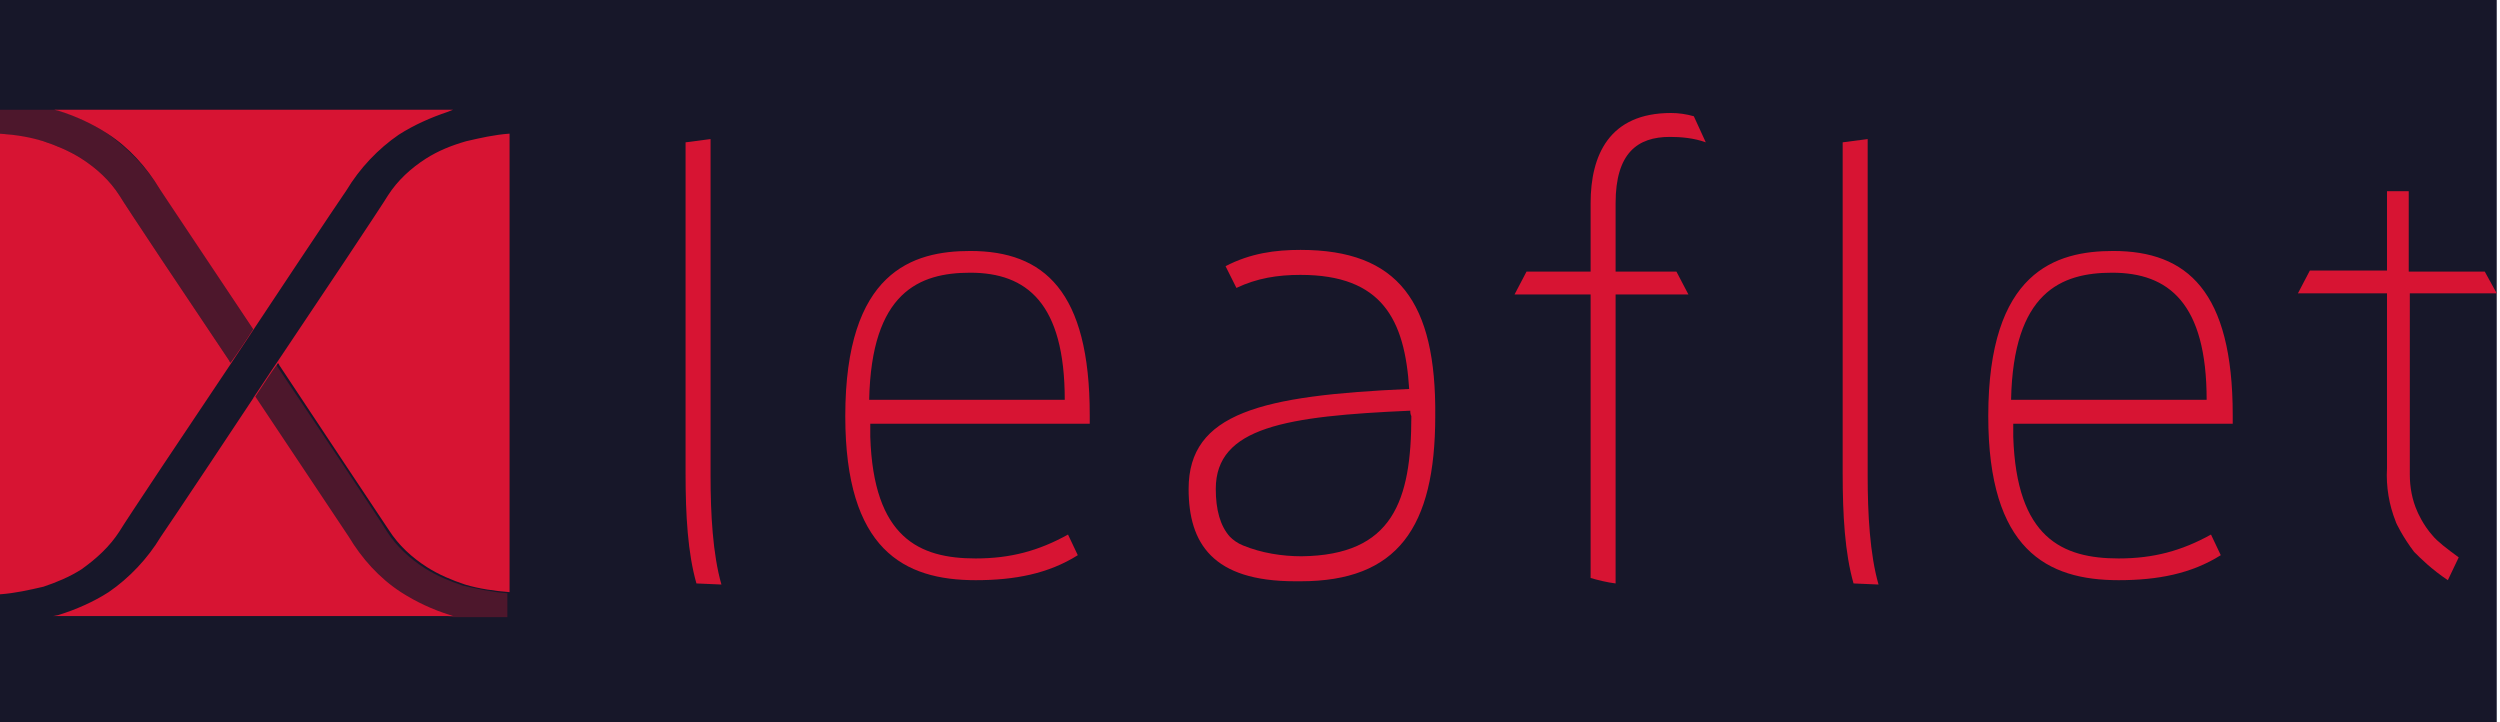
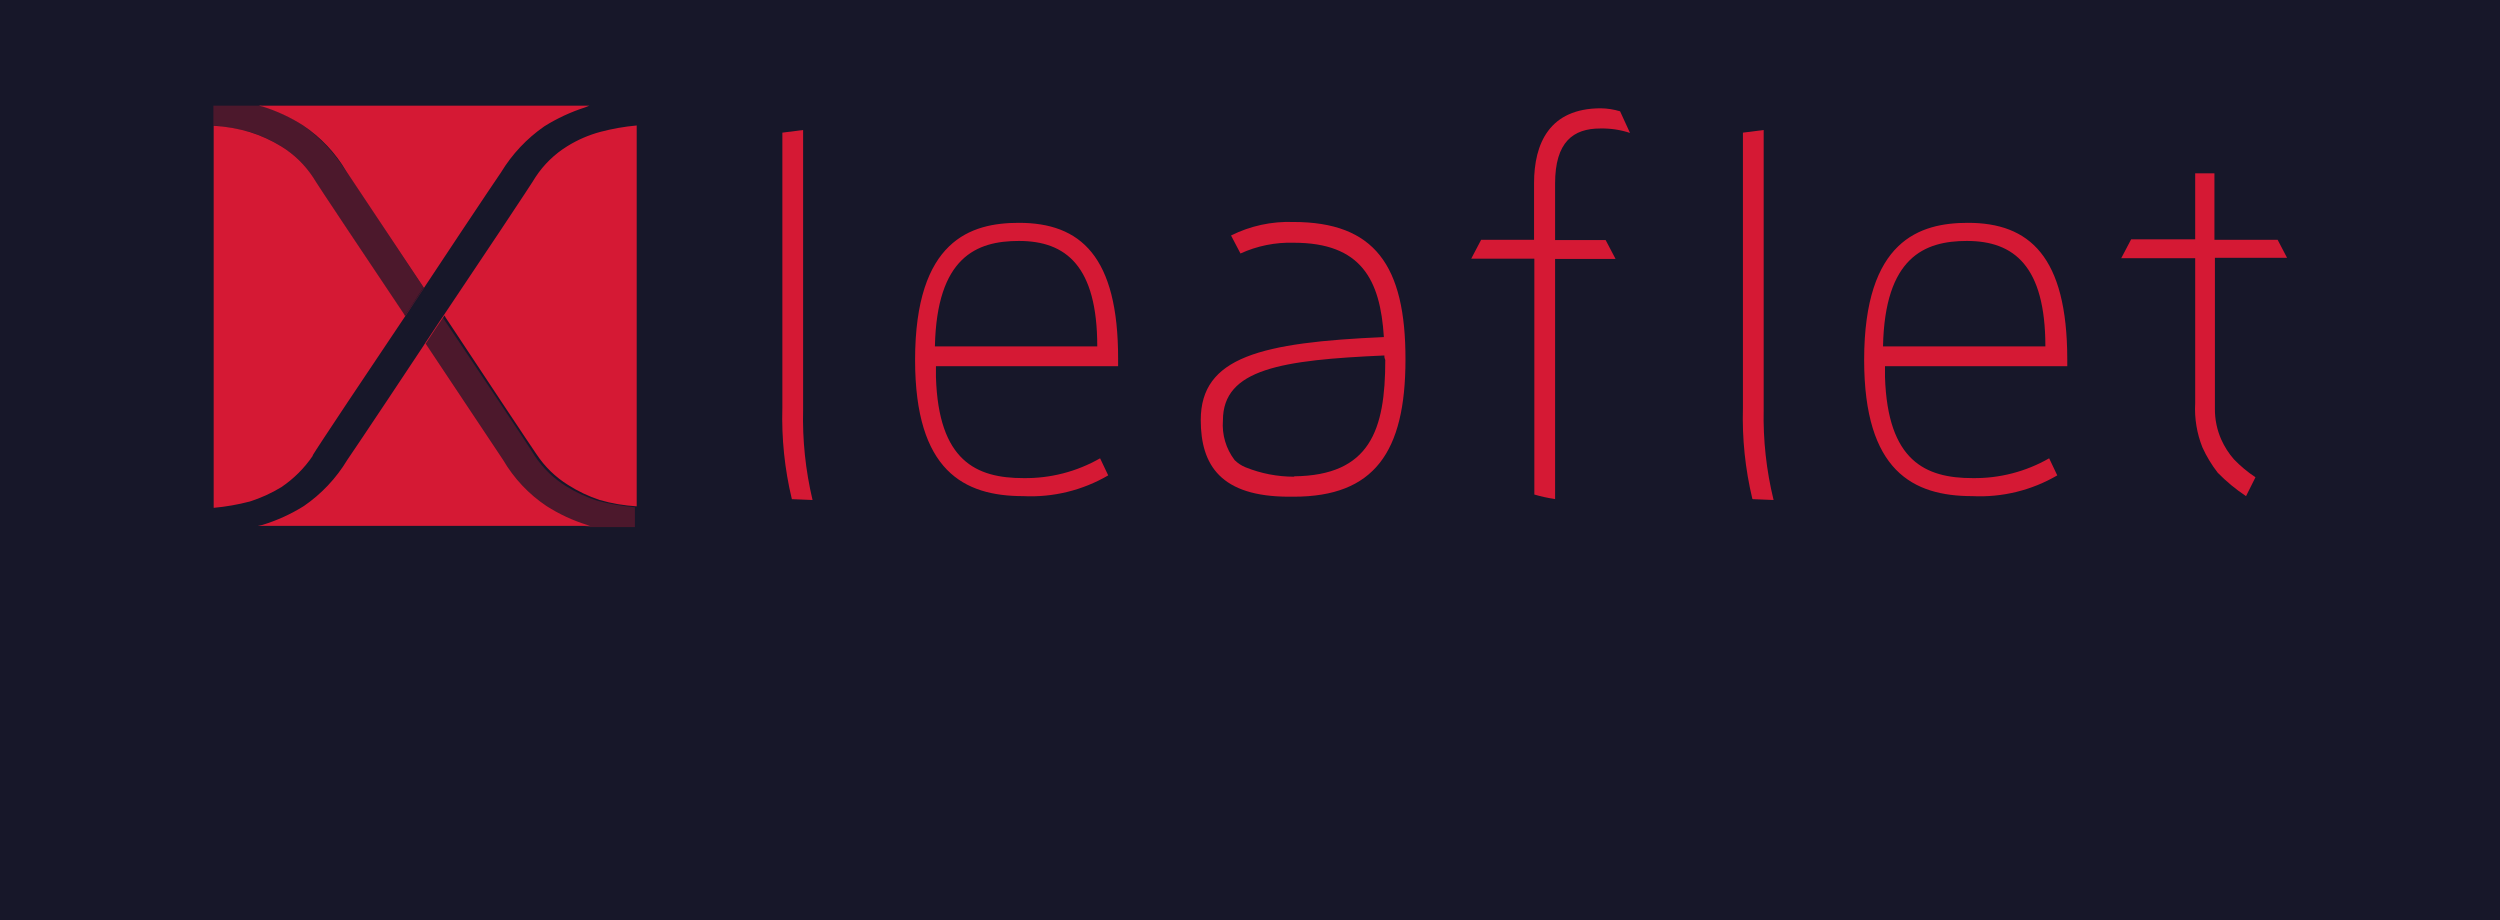
- <svg xmlns="http://www.w3.org/2000/svg" version="1.1" id="Calque_1" x="0px" y="0px" viewBox="0 0 230.1 66.4" style="enable-background:new 0 0 230.1 66.4;" xml:space="preserve">
-   <style type="text/css">
- 	.st0{fill:#171729;}
- 	.st1{fill:#D71433;}
- 	.st2{opacity:0.28;fill:#D71433;enable-background:new    ;}
- </style>
-   <rect y="-0.2" class="st0" width="229.8" height="66.8" />
-   <g id="Calque_2_1_">
-     <g id="Calque_1-2">
-       <path class="st1" d="M39.2,14.6c-1.4,0.9-2.6,2-3.5,3.4c-0.4,0.7-6.6,10-10.1,15.2c-2.9,4.4-10.3,15.5-10.8,16.2    c-1.2,2-2.9,3.8-4.8,5.1c-1.4,0.9-3,1.6-4.6,2.1l-0.5,0.1h36.8l-0.3-0.1c-1.6-0.5-3.1-1.2-4.5-2.1c-2-1.3-3.6-3.1-4.8-5.1    c-0.4-0.6-5.2-7.8-8.6-12.9c0.8-1.2,1.5-2.3,2.1-3.1c0,0.1,0.1,0.1,0.1,0.2c3.5,5.3,9.7,14.6,10.1,15.2c0.9,1.4,2.1,2.5,3.5,3.4    c1.1,0.7,2.3,1.2,3.5,1.6c1.3,0.4,2.8,0.6,4.1,0.7l0,0l0,0V12.3c-1.4,0.1-2.7,0.4-4,0.7C41.5,13.4,40.3,13.9,39.2,14.6z M11,48.9    c0.4-0.7,6.6-10,10.1-15.2c2.9-4.4,10.3-15.5,10.8-16.2c1.2-2,2.9-3.8,4.8-5.1c1.4-0.9,3-1.6,4.5-2.1l0.5-0.2H5l0.4,0.1    c1.6,0.5,3.1,1.2,4.5,2.1c2,1.3,3.6,3.1,4.8,5.1c0.4,0.6,5.2,7.8,8.6,12.9c-0.8,1.2-1.5,2.3-2.1,3.1c0-0.1-0.1-0.1-0.1-0.2    C17.6,28,11.4,18.7,11,18c-0.9-1.4-2.1-2.5-3.5-3.4C6.4,13.9,5.2,13.4,4,13c-1.3-0.4-2.6-0.6-4-0.7v42.4c1.4-0.1,2.7-0.4,4-0.7    c1.2-0.4,2.4-0.9,3.5-1.6C8.9,51.4,10.1,50.3,11,48.9z" />
-       <path class="st2" d="M25.4,33.5c-0.6,0.8-1.3,2-2.1,3.1c3.4,5.1,8.1,12.3,8.6,12.9c1.2,2,2.9,3.8,4.8,5.1c1.4,0.9,3,1.6,4.5,2.1    l0.5,0.1h5v-2.2c-1.4-0.1-2.8-0.4-4.1-0.7c-1.2-0.4-2.4-0.9-3.5-1.6c-1.4-0.9-2.6-2-3.5-3.4c-0.4-0.7-6.6-10-10.1-15.2l0,0    C25.5,33.6,25.5,33.5,25.4,33.5 M5.2,10.1H0v2.2c1.4,0.1,2.7,0.4,4,0.7c1.2,0.4,2.4,0.9,3.5,1.6c1.4,0.9,2.6,2,3.5,3.4    c0.4,0.7,6.6,10,10.1,15.2l0,0c0,0.1,0.1,0.1,0.1,0.2c0.6-0.8,1.3-2,2.1-3.1c-3.4-5.1-8.1-12.3-8.6-12.9c-1.2-2-2.9-3.7-4.8-5.1    c-1.4-0.9-2.8-1.6-4.4-2.1L5.2,10.1" />
-     </g>
+ <svg xmlns="http://www.w3.org/2000/svg" id="Calque_1" data-name="Calque 1" viewBox="0 0 265 97.52">
+   <defs>
+     <style>.cls-1{fill:#171729;}.cls-2,.cls-3{fill:#d51934;}.cls-3{opacity:0.28;isolation:isolate;}</style>
+   </defs>
+   <rect class="cls-1" width="265" height="97.52" />
+   <g id="Calque_1-2" data-name="Calque 1-2">
+     <path class="cls-2" d="M60.13,15.5a10.83,10.83,0,0,0-3.35,3.25c-.38.67-6.31,9.56-9.65,14.53C44.35,37.49,37.28,48.1,36.8,48.77a15.82,15.82,0,0,1-4.59,4.87,18.38,18.38,0,0,1-4.39,2l-.48.1H62.52l-.29-.1a17.76,17.76,0,0,1-4.3-2,14.93,14.93,0,0,1-4.59-4.87L45.12,36.43c.76-1.14,1.43-2.19,2-3,0,.1.09.1.09.19,3.35,5.07,9.28,14,9.66,14.53a10.9,10.9,0,0,0,3.34,3.25A15.07,15.07,0,0,0,63.57,53a17.88,17.88,0,0,0,3.92.67h0V13.3a23.44,23.44,0,0,0-3.82.67A13.06,13.06,0,0,0,60.13,15.5Zm-27,32.79c.38-.67,6.31-9.56,9.66-14.53,2.77-4.21,9.84-14.82,10.32-15.49a16.09,16.09,0,0,1,4.59-4.88,19.21,19.21,0,0,1,4.3-2l.48-.19H27.43l.39.09a17.76,17.76,0,0,1,4.3,2,14.93,14.93,0,0,1,4.59,4.87l8.22,12.34c-.77,1.14-1.44,2.2-2,3,0-.09-.09-.09-.09-.19-3.35-5-9.28-13.86-9.66-14.53a10.83,10.83,0,0,0-3.35-3.25A15,15,0,0,0,26.48,14a16.79,16.79,0,0,0-3.83-.67V53.83a23.75,23.75,0,0,0,3.83-.67,15.42,15.42,0,0,0,3.34-1.52A12.42,12.42,0,0,0,33.17,48.29Z" />
+     <path class="cls-3" d="M46.94,33.57c-.58.76-1.25,1.91-2,3,3.25,4.88,7.74,11.76,8.22,12.33a16,16,0,0,0,4.59,4.88,19.71,19.71,0,0,0,4.3,2l.48.09H67.3v-2.1a25.86,25.86,0,0,1-3.92-.67A15.07,15.07,0,0,1,60,51.54a10.9,10.9,0,0,1-3.34-3.25c-.38-.67-6.31-9.56-9.66-14.53h0c0-.1,0-.19-.09-.19M27.62,11.2h-5v2.1a23.75,23.75,0,0,1,3.83.67,15,15,0,0,1,3.34,1.53,10.83,10.83,0,0,1,3.35,3.25c.38.67,6.31,9.56,9.66,14.53h0c0,.1.09.1.09.19.57-.76,1.24-1.91,2-3-3.25-4.88-7.75-11.76-8.22-12.34a17.3,17.3,0,0,0-4.59-4.87,17.16,17.16,0,0,0-4.21-2l-.29-.09" />
  </g>
-   <g>
-     <path class="st1" d="M119.7,23c-2.3,0-4.6,0.3-6.9,1.5l1,2c1.9-0.9,3.8-1.2,5.9-1.2c7.5,0,9.6,4.1,10,10.5   c-13.6,0.6-20.3,2.2-20.3,9.2c0,5,2.2,8.5,9.8,8.5h0.5c8.9,0,12.4-4.9,12.4-15.2C132.2,27.8,128.7,23,119.7,23z M119.8,51.2   c-1.8,0-3.7-0.3-5.4-1c-0.5-0.2-0.9-0.5-1.2-0.8c-0.9-1-1.3-2.5-1.3-4.4c0-5.7,6.5-6.7,17.9-7.2c0,0.1,0,0.3,0.1,0.5   C129.9,46.1,128.2,51.1,119.8,51.2z" />
-     <path class="st1" d="M89.3,23.1c-5.3,0-11.5,1.9-11.5,15.2c0,12.3,5.4,15.1,12,15.1c3.6,0,6.7-0.6,9.4-2.3l-0.9-1.9   c-2.7,1.5-5.3,2.2-8.5,2.2c-5.2,0-9.4-1.9-9.7-11.2V39h20.2l0,0v-0.8C100.3,26.8,96.1,23.1,89.3,23.1z M80,36.8   c0.2-9.9,4.6-11.7,9.3-11.7c5.2,0,8.7,2.8,8.7,11.7H80z" />
-     <path class="st1" d="M194.5,23.1c-5.3,0-11.5,1.9-11.5,15.2c0,12.3,5.4,15.1,12,15.1c3.6,0,6.7-0.6,9.4-2.3l-0.9-1.9   c-2.7,1.5-5.3,2.2-8.5,2.2c-5.2,0-9.4-1.9-9.7-11.2V39h20.2l0,0v-0.8C205.5,26.8,201.3,23.1,194.5,23.1z M185.1,36.8   c0.2-9.9,4.6-11.7,9.3-11.7c5.2,0,8.7,2.8,8.7,11.7H185.1z" />
-     <path class="st1" d="M219.7,17.6v7.3h-7.1l-1.1,2.1h8.2v16.1c-0.1,1.7,0.2,3.4,0.8,4.9c0,0.1,0.7,1.5,1.7,2.8   c0.6,0.6,1.6,1.6,3.1,2.6l1-2.1c-1.1-0.8-2-1.5-2.4-2c-0.9-1-1.4-2.2-1.4-2.2c-0.5-1.1-0.7-2.3-0.7-3.4V27h8l-1.1-2h-7v-7.4H219.7z   " />
-     <path class="st1" d="M170.6,53.7c-0.8-2.8-1-6.3-1-10.1V13.1l2.3-0.3v31c0,3.5,0.2,7.2,1,10L170.6,53.7L170.6,53.7z" />
-     <path class="st1" d="M64.1,53.7c-0.8-2.8-1-6.3-1-10.1V13.1l2.3-0.3v31c0,3.5,0.2,7.2,1,10L64.1,53.7L64.1,53.7z" />
-     <path class="st1" d="M153.8,10.4c-5.7,0-7.4,3.9-7.4,8.3c0,0.3,0,2.8,0,6.3h-5.9l-1.1,2.1h7c0,10.1,0,25.8,0,26.1   c0.7,0.2,1.5,0.4,2.3,0.5c0,0,0-16.2,0-26.6h6.7l-1.1-2.1h-5.6c0-3.5,0-6,0-6.3c0-4.6,2-6.1,5-6.1c1,0,2.2,0.1,3.3,0.5l0,0   l-1.1-2.4C155.2,10.5,154.5,10.4,153.8,10.4z" />
-   </g>
+   <path class="cls-2" d="M137.09,23.53a13.73,13.73,0,0,0-6.6,1.43l1,1.91a12.67,12.67,0,0,1,5.64-1.14c7.17,0,9.18,3.92,9.56,10-13,.57-19.41,2.1-19.41,8.79,0,4.78,2.11,8.13,9.37,8.13h.48c8.51,0,11.85-4.69,11.85-14.53C149,28.12,145.69,23.53,137.09,23.53Zm.09,27a13.73,13.73,0,0,1-5.16-1,3.54,3.54,0,0,1-1.15-.76,6.16,6.16,0,0,1-1.24-4.21c0-5.45,6.22-6.4,17.11-6.88a1,1,0,0,0,.1.48C146.84,45.61,145.22,50.39,137.18,50.49Z" />
+   <path class="cls-2" d="M108,23.62c-5.07,0-11,1.82-11,14.54,0,11.75,5.16,14.43,11.47,14.43a16.27,16.27,0,0,0,9-2.2l-.86-1.81a15.9,15.9,0,0,1-8.13,2.1c-5,0-9-1.82-9.27-10.71V38.82h19.31v-.76C118.54,27.16,114.53,23.62,108,23.62Zm-8.9,13.1c.2-9.46,4.4-11.18,8.9-11.18,5,0,8.31,2.67,8.31,11.18Z" />
+   <path class="cls-2" d="M208.6,23.62c-5.07,0-11,1.82-11,14.54,0,11.75,5.16,14.43,11.47,14.43a16.25,16.25,0,0,0,9-2.2l-.86-1.81a15.86,15.86,0,0,1-8.12,2.1c-5,0-9-1.82-9.28-10.71V38.82h19.32v-.76C219.12,27.16,215.1,23.62,208.6,23.62Zm-9,13.1c.19-9.46,4.4-11.18,8.89-11.18,5,0,8.32,2.67,8.32,11.18Z" />
+   <path class="cls-2" d="M232.69,18.37v7H225.9l-1.05,2h7.84V42.74a11,11,0,0,0,.77,4.69,13.46,13.46,0,0,0,1.62,2.68,18.51,18.51,0,0,0,3,2.48l1-2a13.46,13.46,0,0,1-2.29-1.91,8.32,8.32,0,0,1-1.34-2.1,7.89,7.89,0,0,1-.67-3.25v-16h7.65l-1-1.91h-6.7V18.37Z" />
+   <path class="cls-2" d="M185.75,52.88a36.89,36.89,0,0,1-1-9.66V14.06l2.2-.28V43.41A37,37,0,0,0,188,53l-2.2-.09Z" />
+   <path class="cls-2" d="M83.93,52.88a36.92,36.92,0,0,1-1-9.66V14.06l2.2-.28V43.41A37.43,37.43,0,0,0,86.13,53l-2.2-.09Z" />
+   <path class="cls-2" d="M169.69,11.48c-5.45,0-7.08,3.73-7.08,7.94v6H157l-1.05,2h6.69v25a15.79,15.79,0,0,0,2.2.48V27.45h6.41l-1.05-2h-5.36v-6c0-4.4,1.92-5.83,4.78-5.83a9.44,9.44,0,0,1,3.16.47h0l-1.05-2.29A7.34,7.34,0,0,0,169.69,11.48Z" />
</svg>
